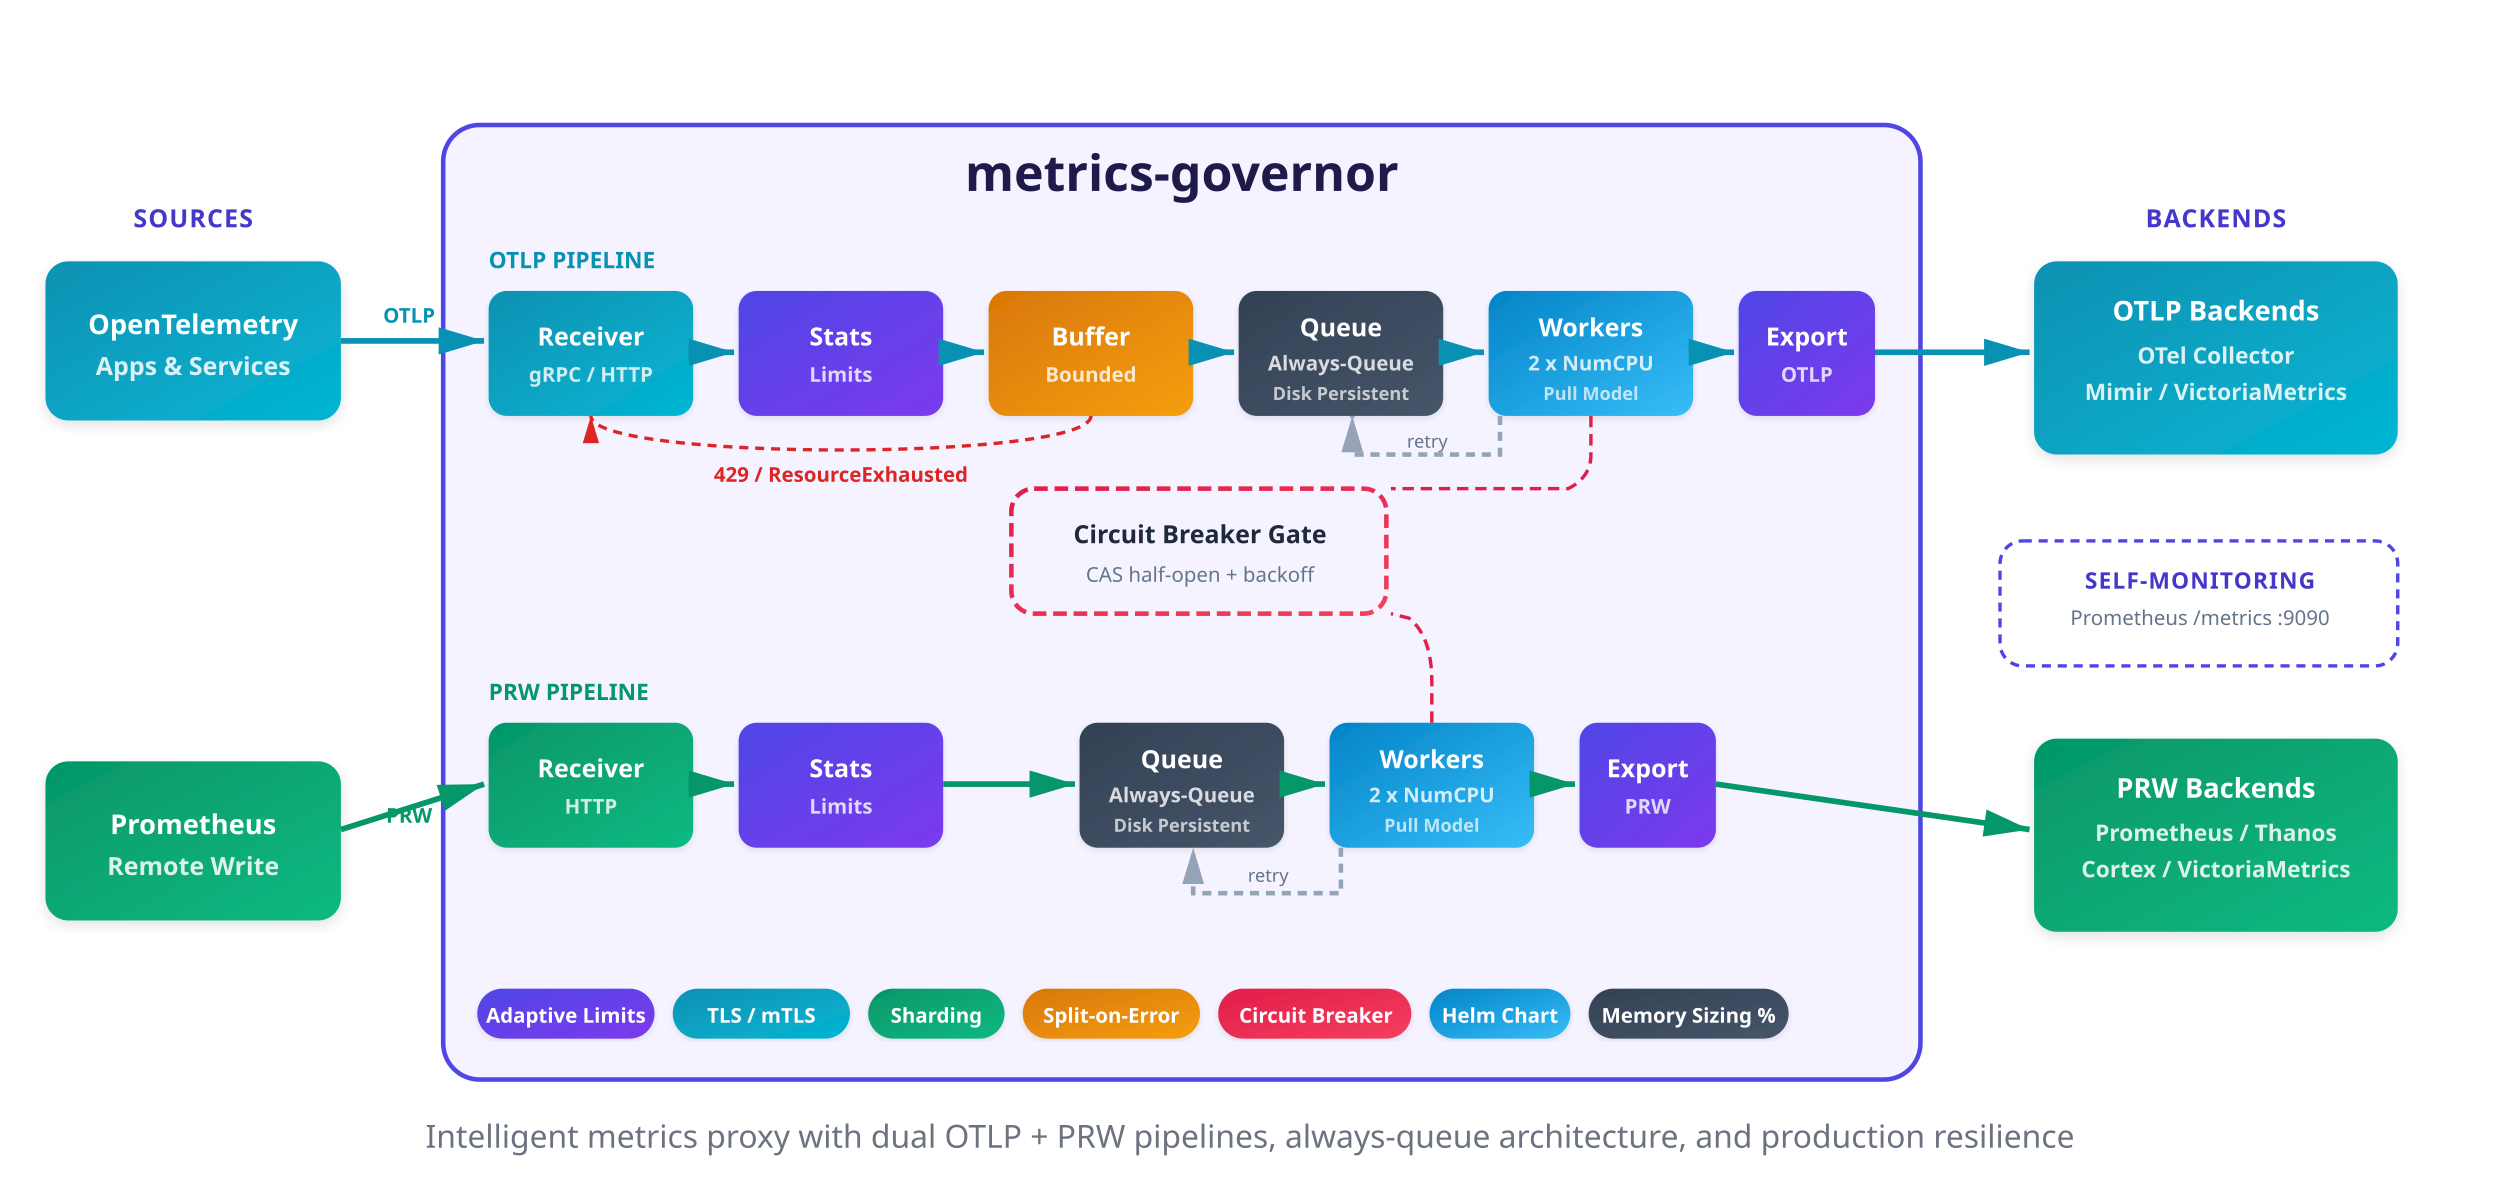
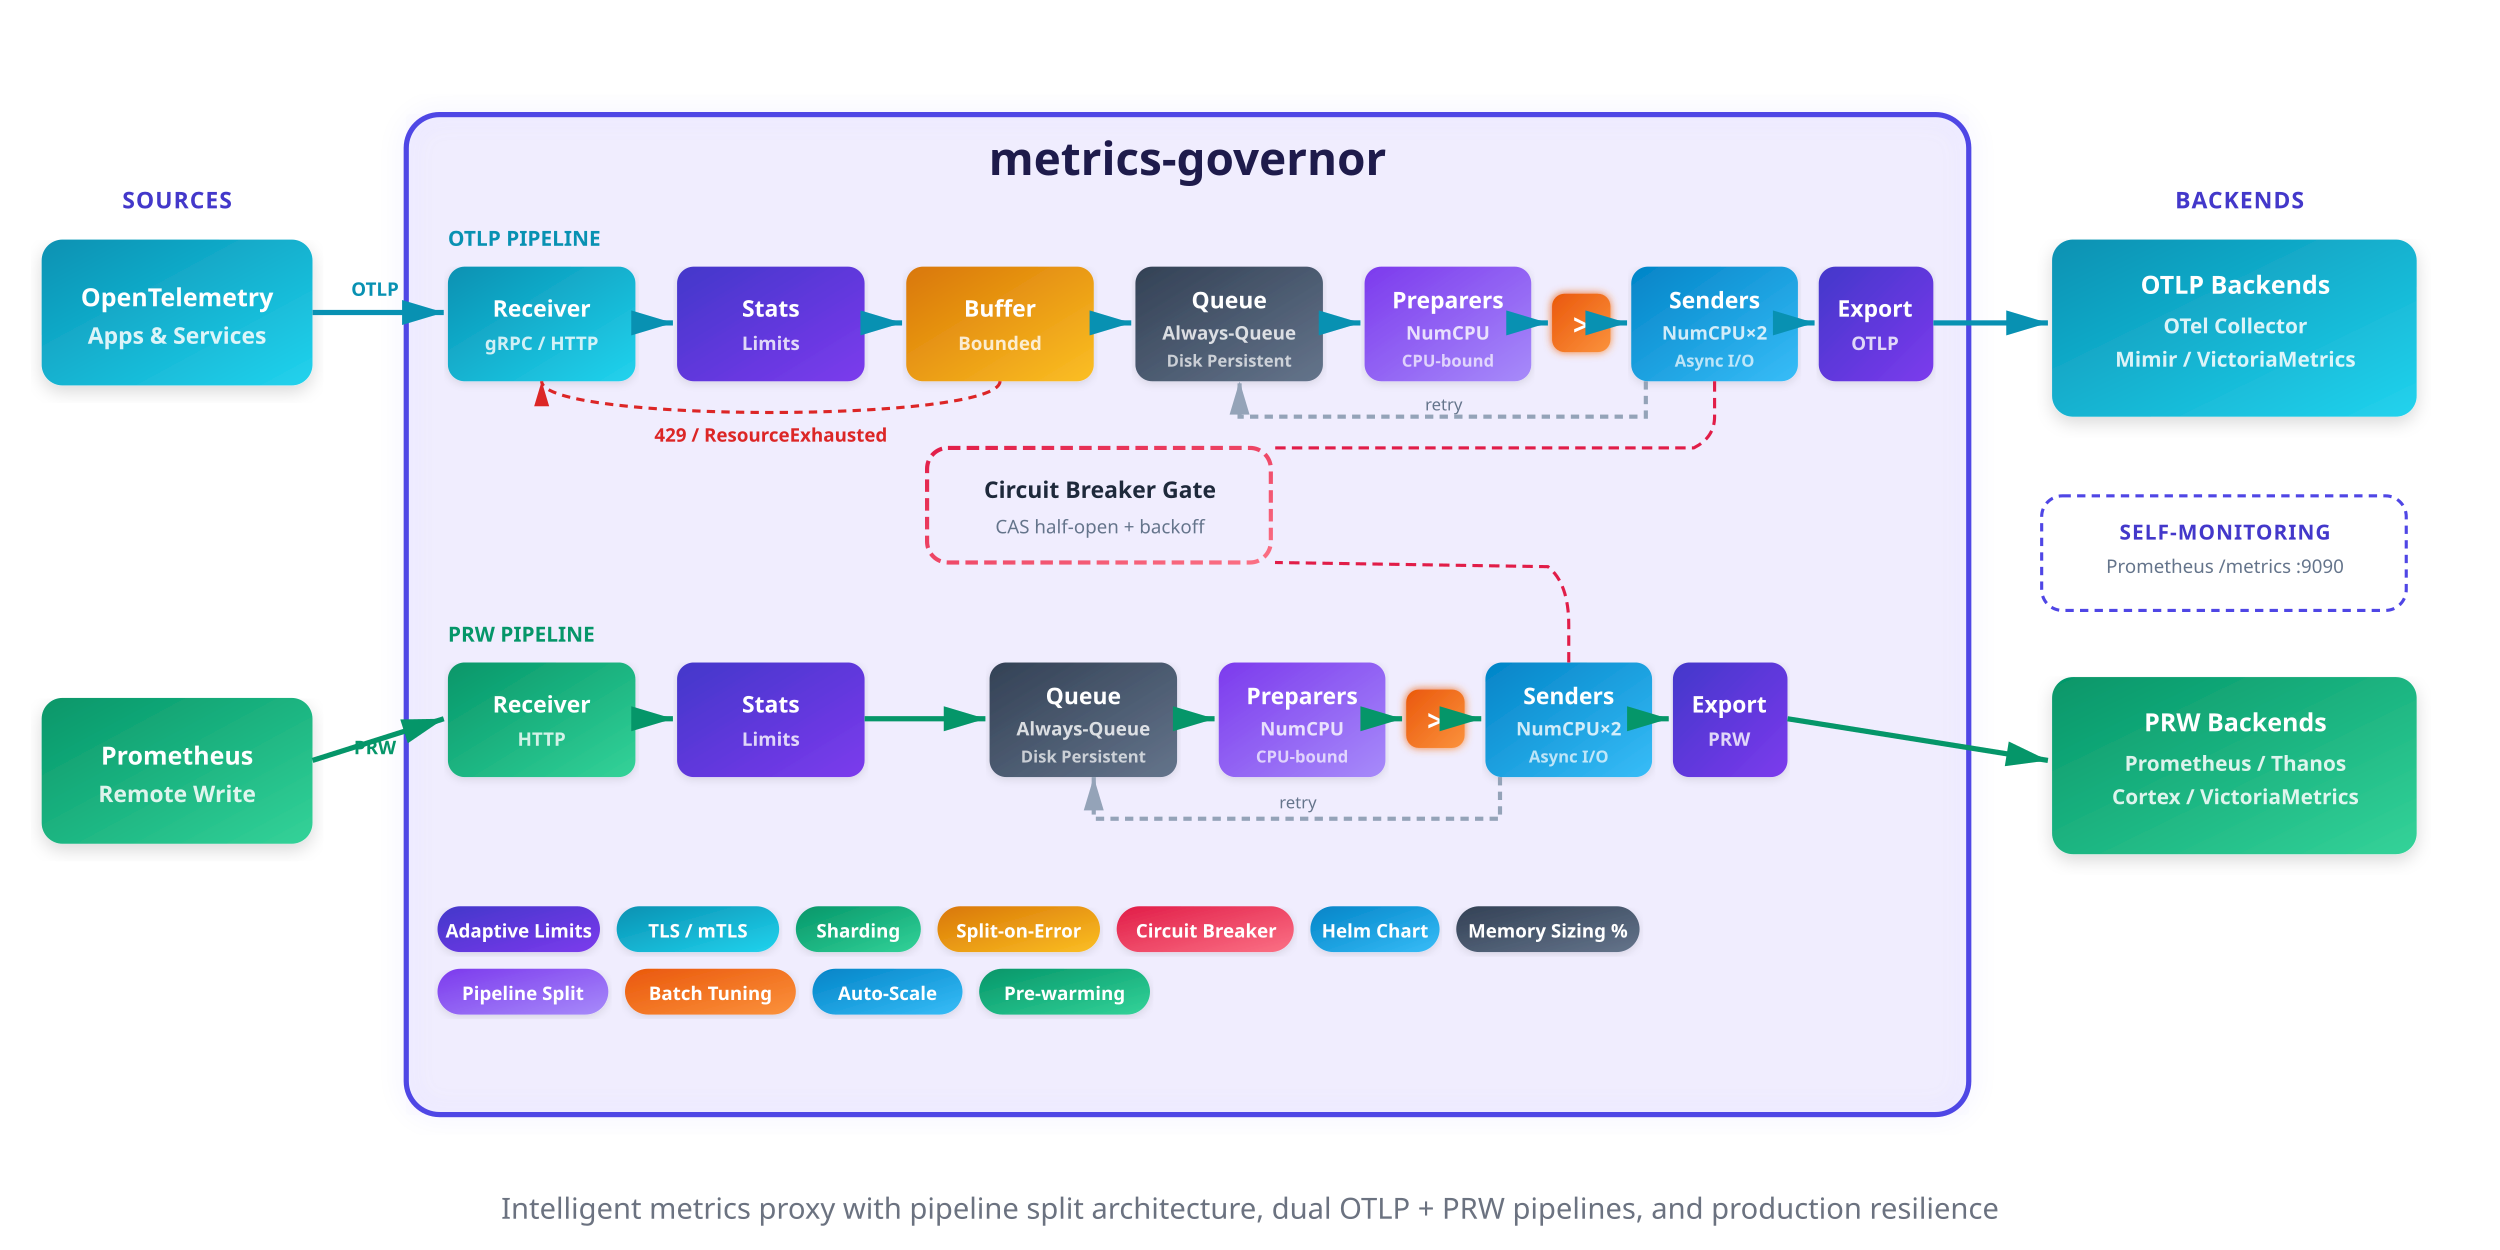
- <svg xmlns="http://www.w3.org/2000/svg" viewBox="0 0 1100 520" width="1100" height="520">
+ <svg xmlns="http://www.w3.org/2000/svg" viewBox="0 0 1200 600" width="1200" height="600">
  <style>
    .bg { fill: #ffffff; }
    .title { fill: #1e1b4b; font: bold 22px 'Segoe UI', system-ui, sans-serif; }
    .subtitle { fill: #6b7280; font: 14px 'Segoe UI', system-ui, sans-serif; }
    .box-label { fill: #1e293b; font: bold 13px 'Segoe UI', system-ui, sans-serif; }
    .box-sub { fill: #64748b; font: 11px 'Segoe UI', system-ui, sans-serif; }
    .section-label { fill: #4338ca; font: bold 11px 'Segoe UI', system-ui, sans-serif; letter-spacing: 0.5px; }
    .badge-text { fill: #ffffff; font: bold 10px 'Segoe UI', system-ui, sans-serif; }
    .badge-text-dark { fill: #1e293b; font: bold 10px 'Segoe UI', system-ui, sans-serif; }
    .arrow-line { stroke: #94a3b8; stroke-width: 2; fill: none; }
    .arrow-line-otlp { stroke: #0891b2; stroke-width: 2.5; fill: none; }
    .arrow-line-prw { stroke: #059669; stroke-width: 2.5; fill: none; }
    .arrow-head { fill: #94a3b8; }
    .arrow-head-otlp { fill: #0891b2; }
    .arrow-head-prw { fill: #059669; }
    .dashed { stroke-dasharray: 6,4; }
    .backpressure { stroke: #dc2626; stroke-width: 1.5; fill: none; stroke-dasharray: 4,3; }
    .bp-head { fill: #dc2626; }
    .bp-label { fill: #dc2626; font: bold 9px 'Segoe UI', system-ui, sans-serif; }
    .pipe-label { font: bold 10px 'Segoe UI', system-ui, sans-serif; }
    .otlp-label { fill: #0891b2; }
    .prw-label { fill: #059669; }
-     .governor-border { stroke: #4f46e5; stroke-width: 2; fill: none; rx: 16; ry: 16; }
+     .governor-border { stroke: #4f46e5; stroke-width: 2.5; fill: none; rx: 16; ry: 16; }
    .governor-bg { fill: #f5f3ff; rx: 16; ry: 16; }
+     .channel-text { fill: #ea580c; font: bold 14px 'Segoe UI', system-ui, sans-serif; }

    @media (prefers-color-scheme: dark) {
      .bg { fill: #0f172a; }
      .title { fill: #e2e8f0; }
      .subtitle { fill: #94a3b8; }
      .box-label { fill: #e2e8f0; }
      .box-sub { fill: #94a3b8; }
      .section-label { fill: #a5b4fc; }
      .arrow-line { stroke: #475569; }
      .arrow-head { fill: #475569; }
      .governor-bg { fill: #1e1b4b; opacity: 0.4; }
      .governor-border { stroke: #6366f1; }
      .badge-text-dark { fill: #e2e8f0; }
      .bp-label { fill: #f87171; }
      .backpressure { stroke: #f87171; }
      .bp-head { fill: #f87171; }
+       .channel-text { fill: #fb923c; }
    }
  </style>
  <defs>
    <linearGradient id="grad-indigo" x1="0%" y1="0%" x2="100%" y2="100%">
-       <stop offset="0%" stop-color="#4f46e5" />
+       <stop offset="0%" stop-color="#4338ca" />
      <stop offset="100%" stop-color="#7c3aed" />
    </linearGradient>
    <linearGradient id="grad-cyan" x1="0%" y1="0%" x2="100%" y2="100%">
      <stop offset="0%" stop-color="#0891b2" />
-       <stop offset="100%" stop-color="#06b6d4" />
+       <stop offset="100%" stop-color="#22d3ee" />
    </linearGradient>
    <linearGradient id="grad-green" x1="0%" y1="0%" x2="100%" y2="100%">
      <stop offset="0%" stop-color="#059669" />
-       <stop offset="100%" stop-color="#10b981" />
+       <stop offset="100%" stop-color="#34d399" />
    </linearGradient>
    <linearGradient id="grad-amber" x1="0%" y1="0%" x2="100%" y2="100%">
      <stop offset="0%" stop-color="#d97706" />
-       <stop offset="100%" stop-color="#f59e0b" />
+       <stop offset="100%" stop-color="#fbbf24" />
    </linearGradient>
    <linearGradient id="grad-rose" x1="0%" y1="0%" x2="100%" y2="100%">
      <stop offset="0%" stop-color="#e11d48" />
-       <stop offset="100%" stop-color="#f43f5e" />
+       <stop offset="100%" stop-color="#fb7185" />
    </linearGradient>
    <linearGradient id="grad-slate" x1="0%" y1="0%" x2="100%" y2="100%">
      <stop offset="0%" stop-color="#334155" />
-       <stop offset="100%" stop-color="#475569" />
+       <stop offset="100%" stop-color="#64748b" />
    </linearGradient>
    <linearGradient id="grad-sky" x1="0%" y1="0%" x2="100%" y2="100%">
      <stop offset="0%" stop-color="#0284c7" />
      <stop offset="100%" stop-color="#38bdf8" />
    </linearGradient>
-     <filter id="shadow" x="-4%" y="-4%" width="108%" height="112%">
-       <feDropShadow dx="0" dy="2" stdDeviation="3" flood-color="#000" flood-opacity="0.12" />
-     </filter>
-     <filter id="shadow-sm" x="-2%" y="-2%" width="104%" height="108%">
-       <feDropShadow dx="0" dy="1" stdDeviation="1.5" flood-color="#000" flood-opacity="0.1" />
+     <linearGradient id="grad-violet" x1="0%" y1="0%" x2="100%" y2="100%">
+       <stop offset="0%" stop-color="#7c3aed" />
+       <stop offset="100%" stop-color="#a78bfa" />
+     </linearGradient>
+     <linearGradient id="grad-orange" x1="0%" y1="0%" x2="100%" y2="100%">
+       <stop offset="0%" stop-color="#ea580c" />
+       <stop offset="100%" stop-color="#fb923c" />
+     </linearGradient>
+     <linearGradient id="grad-governor-glow" x1="0%" y1="0%" x2="100%" y2="100%">
+       <stop offset="0%" stop-color="#4338ca" stop-opacity="0.08" />
+       <stop offset="50%" stop-color="#7c3aed" stop-opacity="0.04" />
+       <stop offset="100%" stop-color="#4338ca" stop-opacity="0.08" />
+     </linearGradient>
+     <filter id="shadow" x="-4%" y="-4%" width="108%" height="116%">
+       <feDropShadow dx="0" dy="3" stdDeviation="4" flood-color="#000" flood-opacity="0.15" />
+     </filter>
+     <filter id="shadow-sm" x="-2%" y="-2%" width="104%" height="112%">
+       <feDropShadow dx="0" dy="1" stdDeviation="2" flood-color="#000" flood-opacity="0.12" />
+     </filter>
+     <filter id="governor-glow" x="-2%" y="-2%" width="104%" height="104%">
+       <feGaussianBlur in="SourceGraphic" stdDeviation="6" result="blur" />
+       <feFlood flood-color="#4f46e5" flood-opacity="0.12" result="color" />
+       <feComposite in="color" in2="blur" operator="in" result="glow" />
+       <feMerge>
+         <feMergeNode in="glow" />
+         <feMergeNode in="SourceGraphic" />
+       </feMerge>
+     </filter>
+     <filter id="inner-glow" x="0%" y="0%" width="100%" height="100%">
+       <feGaussianBlur in="SourceAlpha" stdDeviation="8" result="blur" />
+       <feOffset dx="0" dy="0" result="offsetBlur" />
+       <feFlood flood-color="#7c3aed" flood-opacity="0.06" result="color" />
+       <feComposite in="color" in2="blur" operator="in" result="innerGlow" />
+       <feMerge>
+         <feMergeNode in="SourceGraphic" />
+         <feMergeNode in="innerGlow" />
+       </feMerge>
+     </filter>
+     <filter id="channel-glow" x="-20%" y="-20%" width="140%" height="140%">
+       <feGaussianBlur in="SourceGraphic" stdDeviation="2" result="blur" />
+       <feMerge>
+         <feMergeNode in="blur" />
+         <feMergeNode in="SourceGraphic" />
+       </feMerge>
    </filter>
    <marker id="ah" viewBox="0 0 10 6" refX="10" refY="3" markerWidth="8" markerHeight="6" orient="auto">
      <path d="M0,0 L10,3 L0,6 Z" class="arrow-head" />
    </marker>
    <marker id="ah-otlp" viewBox="0 0 10 6" refX="10" refY="3" markerWidth="8" markerHeight="6" orient="auto">
      <path d="M0,0 L10,3 L0,6 Z" class="arrow-head-otlp" />
    </marker>
    <marker id="ah-prw" viewBox="0 0 10 6" refX="10" refY="3" markerWidth="8" markerHeight="6" orient="auto">
      <path d="M0,0 L10,3 L0,6 Z" class="arrow-head-prw" />
    </marker>
    <marker id="ah-bp" viewBox="0 0 10 6" refX="10" refY="3" markerWidth="8" markerHeight="6" orient="auto">
      <path d="M0,0 L10,3 L0,6 Z" class="bp-head" />
    </marker>
  </defs>
-   <rect width="1100" height="520" class="bg" />
+   <rect width="1200" height="600" class="bg" />
  <text x="85" y="100" text-anchor="middle" class="section-label">SOURCES</text>
  <rect x="20" y="115" width="130" height="70" rx="10" fill="url(#grad-cyan)" filter="url(#shadow)" />
  <text x="85" y="147" text-anchor="middle" class="badge-text" style="font-size:12px">OpenTelemetry</text>
  <text x="85" y="165" text-anchor="middle" class="badge-text" style="font-size:11px;opacity:0.85">Apps &amp; Services</text>
  <rect x="20" y="335" width="130" height="70" rx="10" fill="url(#grad-green)" filter="url(#shadow)" />
  <text x="85" y="367" text-anchor="middle" class="badge-text" style="font-size:12px">Prometheus</text>
  <text x="85" y="385" text-anchor="middle" class="badge-text" style="font-size:11px;opacity:0.85">Remote Write</text>
-   <rect x="195" y="55" width="650" height="420" class="governor-bg" />
-   <rect x="195" y="55" width="650" height="420" class="governor-border" />
-   <text x="520" y="84" text-anchor="middle" class="title">metrics-governor</text>
+   <rect x="195" y="55" width="750" height="480" class="governor-bg" filter="url(#inner-glow)" />
+   <rect x="195" y="55" width="750" height="480" class="governor-border" filter="url(#governor-glow)" />
+   <text x="570" y="84" text-anchor="middle" class="title">metrics-governor</text>
  <text x="215" y="118" class="pipe-label otlp-label">OTLP PIPELINE</text>
  <rect x="215" y="128" width="90" height="55" rx="8" fill="url(#grad-cyan)" filter="url(#shadow-sm)" />
  <text x="260" y="152" text-anchor="middle" class="badge-text" style="font-size:11px">Receiver</text>
  <text x="260" y="168" text-anchor="middle" class="badge-text" style="font-size:9px;opacity:0.8">gRPC / HTTP</text>
  <rect x="325" y="128" width="90" height="55" rx="8" fill="url(#grad-indigo)" filter="url(#shadow-sm)" />
  <text x="370" y="152" text-anchor="middle" class="badge-text" style="font-size:11px">Stats</text>
  <text x="370" y="168" text-anchor="middle" class="badge-text" style="font-size:9px;opacity:0.8">Limits</text>
  <rect x="435" y="128" width="90" height="55" rx="8" fill="url(#grad-amber)" filter="url(#shadow-sm)" />
  <text x="480" y="152" text-anchor="middle" class="badge-text" style="font-size:11px">Buffer</text>
  <text x="480" y="168" text-anchor="middle" class="badge-text" style="font-size:9px;opacity:0.8">Bounded</text>
  <rect x="545" y="128" width="90" height="55" rx="8" fill="url(#grad-slate)" filter="url(#shadow-sm)" />
  <text x="590" y="148" text-anchor="middle" class="badge-text" style="font-size:11px">Queue</text>
  <text x="590" y="163" text-anchor="middle" class="badge-text" style="font-size:9px;opacity:0.8">Always-Queue</text>
  <text x="590" y="176" text-anchor="middle" class="badge-text" style="font-size:8px;opacity:0.7">Disk Persistent</text>
-   <rect x="655" y="128" width="90" height="55" rx="8" fill="url(#grad-sky)" filter="url(#shadow-sm)" />
-   <text x="700" y="148" text-anchor="middle" class="badge-text" style="font-size:11px">Workers</text>
-   <text x="700" y="163" text-anchor="middle" class="badge-text" style="font-size:9px;opacity:0.8">2 x NumCPU</text>
-   <text x="700" y="176" text-anchor="middle" class="badge-text" style="font-size:8px;opacity:0.7">Pull Model</text>
-   <rect x="765" y="128" width="60" height="55" rx="8" fill="url(#grad-indigo)" filter="url(#shadow-sm)" />
-   <text x="795" y="152" text-anchor="middle" class="badge-text" style="font-size:11px">Export</text>
-   <text x="795" y="168" text-anchor="middle" class="badge-text" style="font-size:9px;opacity:0.8">OTLP</text>
+   <rect x="655" y="128" width="80" height="55" rx="8" fill="url(#grad-violet)" filter="url(#shadow-sm)" />
+   <text x="695" y="148" text-anchor="middle" class="badge-text" style="font-size:11px">Preparers</text>
+   <text x="695" y="163" text-anchor="middle" class="badge-text" style="font-size:9px;opacity:0.8">NumCPU</text>
+   <text x="695" y="176" text-anchor="middle" class="badge-text" style="font-size:8px;opacity:0.7">CPU-bound</text>
+   <rect x="745" y="141" width="28" height="28" rx="6" fill="url(#grad-orange)" filter="url(#channel-glow)" />
+   <text x="759" y="161" text-anchor="middle" class="badge-text" style="font-size:14px;font-weight:bold">&gt;</text>
+   <rect x="783" y="128" width="80" height="55" rx="8" fill="url(#grad-sky)" filter="url(#shadow-sm)" />
+   <text x="823" y="148" text-anchor="middle" class="badge-text" style="font-size:11px">Senders</text>
+   <text x="823" y="163" text-anchor="middle" class="badge-text" style="font-size:9px;opacity:0.8">NumCPU×2</text>
+   <text x="823" y="176" text-anchor="middle" class="badge-text" style="font-size:8px;opacity:0.7">Async I/O</text>
+   <rect x="873" y="128" width="55" height="55" rx="8" fill="url(#grad-indigo)" filter="url(#shadow-sm)" />
+   <text x="900" y="152" text-anchor="middle" class="badge-text" style="font-size:11px">Export</text>
+   <text x="900" y="168" text-anchor="middle" class="badge-text" style="font-size:9px;opacity:0.8">OTLP</text>
  <line x1="305" y1="155" x2="323" y2="155" class="arrow-line-otlp" marker-end="url(#ah-otlp)" />
  <line x1="415" y1="155" x2="433" y2="155" class="arrow-line-otlp" marker-end="url(#ah-otlp)" />
  <line x1="525" y1="155" x2="543" y2="155" class="arrow-line-otlp" marker-end="url(#ah-otlp)" />
  <line x1="635" y1="155" x2="653" y2="155" class="arrow-line-otlp" marker-end="url(#ah-otlp)" />
-   <line x1="745" y1="155" x2="763" y2="155" class="arrow-line-otlp" marker-end="url(#ah-otlp)" />
+   <line x1="735" y1="155" x2="743" y2="155" class="arrow-line-otlp" marker-end="url(#ah-otlp)" />
+   <line x1="773" y1="155" x2="781" y2="155" class="arrow-line-otlp" marker-end="url(#ah-otlp)" />
+   <line x1="863" y1="155" x2="871" y2="155" class="arrow-line-otlp" marker-end="url(#ah-otlp)" />
  <text x="215" y="308" class="pipe-label prw-label">PRW PIPELINE</text>
  <rect x="215" y="318" width="90" height="55" rx="8" fill="url(#grad-green)" filter="url(#shadow-sm)" />
  <text x="260" y="342" text-anchor="middle" class="badge-text" style="font-size:11px">Receiver</text>
  <text x="260" y="358" text-anchor="middle" class="badge-text" style="font-size:9px;opacity:0.8">HTTP</text>
  <rect x="325" y="318" width="90" height="55" rx="8" fill="url(#grad-indigo)" filter="url(#shadow-sm)" />
  <text x="370" y="342" text-anchor="middle" class="badge-text" style="font-size:11px">Stats</text>
  <text x="370" y="358" text-anchor="middle" class="badge-text" style="font-size:9px;opacity:0.8">Limits</text>
  <rect x="475" y="318" width="90" height="55" rx="8" fill="url(#grad-slate)" filter="url(#shadow-sm)" />
  <text x="520" y="338" text-anchor="middle" class="badge-text" style="font-size:11px">Queue</text>
  <text x="520" y="353" text-anchor="middle" class="badge-text" style="font-size:9px;opacity:0.8">Always-Queue</text>
  <text x="520" y="366" text-anchor="middle" class="badge-text" style="font-size:8px;opacity:0.7">Disk Persistent</text>
-   <rect x="585" y="318" width="90" height="55" rx="8" fill="url(#grad-sky)" filter="url(#shadow-sm)" />
-   <text x="630" y="338" text-anchor="middle" class="badge-text" style="font-size:11px">Workers</text>
-   <text x="630" y="353" text-anchor="middle" class="badge-text" style="font-size:9px;opacity:0.8">2 x NumCPU</text>
-   <text x="630" y="366" text-anchor="middle" class="badge-text" style="font-size:8px;opacity:0.7">Pull Model</text>
-   <rect x="695" y="318" width="60" height="55" rx="8" fill="url(#grad-indigo)" filter="url(#shadow-sm)" />
-   <text x="725" y="342" text-anchor="middle" class="badge-text" style="font-size:11px">Export</text>
-   <text x="725" y="358" text-anchor="middle" class="badge-text" style="font-size:9px;opacity:0.8">PRW</text>
+   <rect x="585" y="318" width="80" height="55" rx="8" fill="url(#grad-violet)" filter="url(#shadow-sm)" />
+   <text x="625" y="338" text-anchor="middle" class="badge-text" style="font-size:11px">Preparers</text>
+   <text x="625" y="353" text-anchor="middle" class="badge-text" style="font-size:9px;opacity:0.8">NumCPU</text>
+   <text x="625" y="366" text-anchor="middle" class="badge-text" style="font-size:8px;opacity:0.7">CPU-bound</text>
+   <rect x="675" y="331" width="28" height="28" rx="6" fill="url(#grad-orange)" filter="url(#channel-glow)" />
+   <text x="689" y="351" text-anchor="middle" class="badge-text" style="font-size:14px;font-weight:bold">&gt;</text>
+   <rect x="713" y="318" width="80" height="55" rx="8" fill="url(#grad-sky)" filter="url(#shadow-sm)" />
+   <text x="753" y="338" text-anchor="middle" class="badge-text" style="font-size:11px">Senders</text>
+   <text x="753" y="353" text-anchor="middle" class="badge-text" style="font-size:9px;opacity:0.8">NumCPU×2</text>
+   <text x="753" y="366" text-anchor="middle" class="badge-text" style="font-size:8px;opacity:0.7">Async I/O</text>
+   <rect x="803" y="318" width="55" height="55" rx="8" fill="url(#grad-indigo)" filter="url(#shadow-sm)" />
+   <text x="830" y="342" text-anchor="middle" class="badge-text" style="font-size:11px">Export</text>
+   <text x="830" y="358" text-anchor="middle" class="badge-text" style="font-size:9px;opacity:0.8">PRW</text>
  <line x1="305" y1="345" x2="323" y2="345" class="arrow-line-prw" marker-end="url(#ah-prw)" />
  <line x1="415" y1="345" x2="473" y2="345" class="arrow-line-prw" marker-end="url(#ah-prw)" />
  <line x1="565" y1="345" x2="583" y2="345" class="arrow-line-prw" marker-end="url(#ah-prw)" />
-   <line x1="675" y1="345" x2="693" y2="345" class="arrow-line-prw" marker-end="url(#ah-prw)" />
+   <line x1="665" y1="345" x2="673" y2="345" class="arrow-line-prw" marker-end="url(#ah-prw)" />
+   <line x1="703" y1="345" x2="711" y2="345" class="arrow-line-prw" marker-end="url(#ah-prw)" />
+   <line x1="793" y1="345" x2="801" y2="345" class="arrow-line-prw" marker-end="url(#ah-prw)" />
  <rect x="445" y="215" width="165" height="55" rx="10" fill="none" stroke="url(#grad-rose)" stroke-width="2" stroke-dasharray="6,3" />
  <text x="528" y="239" text-anchor="middle" class="box-label" style="font-size:11px">Circuit Breaker Gate</text>
  <text x="528" y="256" text-anchor="middle" class="box-sub" style="font-size:9px">CAS half-open + backoff</text>
-   <path d="M700,183 L700,200 Q700,210 690,215 L612,215" class="backpressure" style="stroke:#e11d48;stroke-dasharray:5,3" />
-   <path d="M630,318 L630,300 Q630,280 620,272 L612,270" class="backpressure" style="stroke:#e11d48;stroke-dasharray:5,3" />
-   <path d="M660,183 L660,200 L595,200 L595,183" class="arrow-line" style="stroke:#94a3b8;stroke-dasharray:4,3" marker-end="url(#ah)" />
-   <text x="628" y="197" text-anchor="middle" class="box-sub" style="font-size:8px">retry</text>
-   <path d="M590,373 L590,393 L525,393 L525,373" class="arrow-line" style="stroke:#94a3b8;stroke-dasharray:4,3" marker-end="url(#ah)" />
-   <text x="558" y="388" text-anchor="middle" class="box-sub" style="font-size:8px">retry</text>
+   <path d="M823,183 L823,200 Q823,210 813,215 L612,215" class="backpressure" style="stroke:#e11d48;stroke-dasharray:5,3" />
+   <path d="M753,318 L753,300 Q753,280 743,272 L612,270" class="backpressure" style="stroke:#e11d48;stroke-dasharray:5,3" />
+   <path d="M790,183 L790,200 L595,200 L595,183" class="arrow-line" style="stroke:#94a3b8;stroke-dasharray:4,3" marker-end="url(#ah)" />
+   <text x="693" y="197" text-anchor="middle" class="box-sub" style="font-size:8px">retry</text>
+   <path d="M720,373 L720,393 L525,393 L525,373" class="arrow-line" style="stroke:#94a3b8;stroke-dasharray:4,3" marker-end="url(#ah)" />
+   <text x="623" y="388" text-anchor="middle" class="box-sub" style="font-size:8px">retry</text>
  <path d="M480,183 C480,203 260,203 260,183" class="backpressure" marker-end="url(#ah-bp)" />
  <text x="370" y="212" text-anchor="middle" class="bp-label">429 / ResourceExhausted</text>
  <rect x="210" y="435" width="78" height="22" rx="11" fill="url(#grad-indigo)" filter="url(#shadow-sm)" />
  <text x="249" y="450" text-anchor="middle" class="badge-text" style="font-size:9px">Adaptive Limits</text>
  <rect x="296" y="435" width="78" height="22" rx="11" fill="url(#grad-cyan)" filter="url(#shadow-sm)" />
  <text x="335" y="450" text-anchor="middle" class="badge-text" style="font-size:9px">TLS / mTLS</text>
  <rect x="382" y="435" width="60" height="22" rx="11" fill="url(#grad-green)" filter="url(#shadow-sm)" />
  <text x="412" y="450" text-anchor="middle" class="badge-text" style="font-size:9px">Sharding</text>
  <rect x="450" y="435" width="78" height="22" rx="11" fill="url(#grad-amber)" filter="url(#shadow-sm)" />
  <text x="489" y="450" text-anchor="middle" class="badge-text" style="font-size:9px">Split-on-Error</text>
  <rect x="536" y="435" width="85" height="22" rx="11" fill="url(#grad-rose)" filter="url(#shadow-sm)" />
  <text x="579" y="450" text-anchor="middle" class="badge-text" style="font-size:9px">Circuit Breaker</text>
  <rect x="629" y="435" width="62" height="22" rx="11" fill="url(#grad-sky)" filter="url(#shadow-sm)" />
  <text x="660" y="450" text-anchor="middle" class="badge-text" style="font-size:9px">Helm Chart</text>
  <rect x="699" y="435" width="88" height="22" rx="11" fill="url(#grad-slate)" filter="url(#shadow-sm)" />
  <text x="743" y="450" text-anchor="middle" class="badge-text" style="font-size:9px">Memory Sizing %</text>
-   <text x="975" y="100" text-anchor="middle" class="section-label">BACKENDS</text>
-   <rect x="895" y="115" width="160" height="85" rx="10" fill="url(#grad-cyan)" filter="url(#shadow)" />
-   <text x="975" y="141" text-anchor="middle" class="badge-text" style="font-size:12px">OTLP Backends</text>
-   <text x="975" y="160" text-anchor="middle" class="badge-text" style="font-size:10px;opacity:0.85">OTel Collector</text>
-   <text x="975" y="176" text-anchor="middle" class="badge-text" style="font-size:10px;opacity:0.85">Mimir / VictoriaMetrics</text>
-   <rect x="895" y="325" width="160" height="85" rx="10" fill="url(#grad-green)" filter="url(#shadow)" />
-   <text x="975" y="351" text-anchor="middle" class="badge-text" style="font-size:12px">PRW Backends</text>
-   <text x="975" y="370" text-anchor="middle" class="badge-text" style="font-size:10px;opacity:0.85">Prometheus / Thanos</text>
-   <text x="975" y="386" text-anchor="middle" class="badge-text" style="font-size:10px;opacity:0.85">Cortex / VictoriaMetrics</text>
+   <rect x="210" y="465" width="82" height="22" rx="11" fill="url(#grad-violet)" filter="url(#shadow-sm)" />
+   <text x="251" y="480" text-anchor="middle" class="badge-text" style="font-size:9px">Pipeline Split</text>
+   <rect x="300" y="465" width="82" height="22" rx="11" fill="url(#grad-orange)" filter="url(#shadow-sm)" />
+   <text x="341" y="480" text-anchor="middle" class="badge-text" style="font-size:9px">Batch Tuning</text>
+   <rect x="390" y="465" width="72" height="22" rx="11" fill="url(#grad-sky)" filter="url(#shadow-sm)" />
+   <text x="426" y="480" text-anchor="middle" class="badge-text" style="font-size:9px">Auto-Scale</text>
+   <rect x="470" y="465" width="82" height="22" rx="11" fill="url(#grad-green)" filter="url(#shadow-sm)" />
+   <text x="511" y="480" text-anchor="middle" class="badge-text" style="font-size:9px">Pre-warming</text>
+   <text x="1075" y="100" text-anchor="middle" class="section-label">BACKENDS</text>
+   <rect x="985" y="115" width="175" height="85" rx="10" fill="url(#grad-cyan)" filter="url(#shadow)" />
+   <text x="1073" y="141" text-anchor="middle" class="badge-text" style="font-size:12px">OTLP Backends</text>
+   <text x="1073" y="160" text-anchor="middle" class="badge-text" style="font-size:10px;opacity:0.85">OTel Collector</text>
+   <text x="1073" y="176" text-anchor="middle" class="badge-text" style="font-size:10px;opacity:0.85">Mimir / VictoriaMetrics</text>
+   <rect x="985" y="325" width="175" height="85" rx="10" fill="url(#grad-green)" filter="url(#shadow)" />
+   <text x="1073" y="351" text-anchor="middle" class="badge-text" style="font-size:12px">PRW Backends</text>
+   <text x="1073" y="370" text-anchor="middle" class="badge-text" style="font-size:10px;opacity:0.85">Prometheus / Thanos</text>
+   <text x="1073" y="386" text-anchor="middle" class="badge-text" style="font-size:10px;opacity:0.85">Cortex / VictoriaMetrics</text>
  <line x1="150" y1="150" x2="213" y2="150" class="arrow-line-otlp" marker-end="url(#ah-otlp)" />
  <text x="180" y="142" text-anchor="middle" class="pipe-label otlp-label" style="font-size:9px">OTLP</text>
  <line x1="150" y1="365" x2="213" y2="345" class="arrow-line-prw" marker-end="url(#ah-prw)" />
  <text x="180" y="362" text-anchor="middle" class="pipe-label prw-label" style="font-size:9px">PRW</text>
-   <line x1="825" y1="155" x2="893" y2="155" class="arrow-line-otlp" marker-end="url(#ah-otlp)" />
-   <line x1="755" y1="345" x2="893" y2="365" class="arrow-line-prw" marker-end="url(#ah-prw)" />
-   <rect x="880" y="238" width="175" height="55" rx="10" fill="none" stroke="#4f46e5" stroke-width="1.5" stroke-dasharray="4,3" />
-   <text x="968" y="259" text-anchor="middle" class="section-label" style="font-size:10px">SELF-MONITORING</text>
-   <text x="968" y="275" text-anchor="middle" class="box-sub" style="font-size:9px">Prometheus /metrics :9090</text>
-   <text x="550" y="505" text-anchor="middle" class="subtitle">Intelligent metrics proxy with dual OTLP + PRW pipelines, always-queue architecture, and production resilience</text>
+   <line x1="928" y1="155" x2="983" y2="155" class="arrow-line-otlp" marker-end="url(#ah-otlp)" />
+   <line x1="858" y1="345" x2="983" y2="365" class="arrow-line-prw" marker-end="url(#ah-prw)" />
+   <rect x="980" y="238" width="175" height="55" rx="10" fill="none" stroke="#4f46e5" stroke-width="1.5" stroke-dasharray="4,3" />
+   <text x="1068" y="259" text-anchor="middle" class="section-label" style="font-size:10px">SELF-MONITORING</text>
+   <text x="1068" y="275" text-anchor="middle" class="box-sub" style="font-size:9px">Prometheus /metrics :9090</text>
+   <text x="600" y="585" text-anchor="middle" class="subtitle">Intelligent metrics proxy with pipeline split architecture, dual OTLP + PRW pipelines, and production resilience</text>
</svg>
